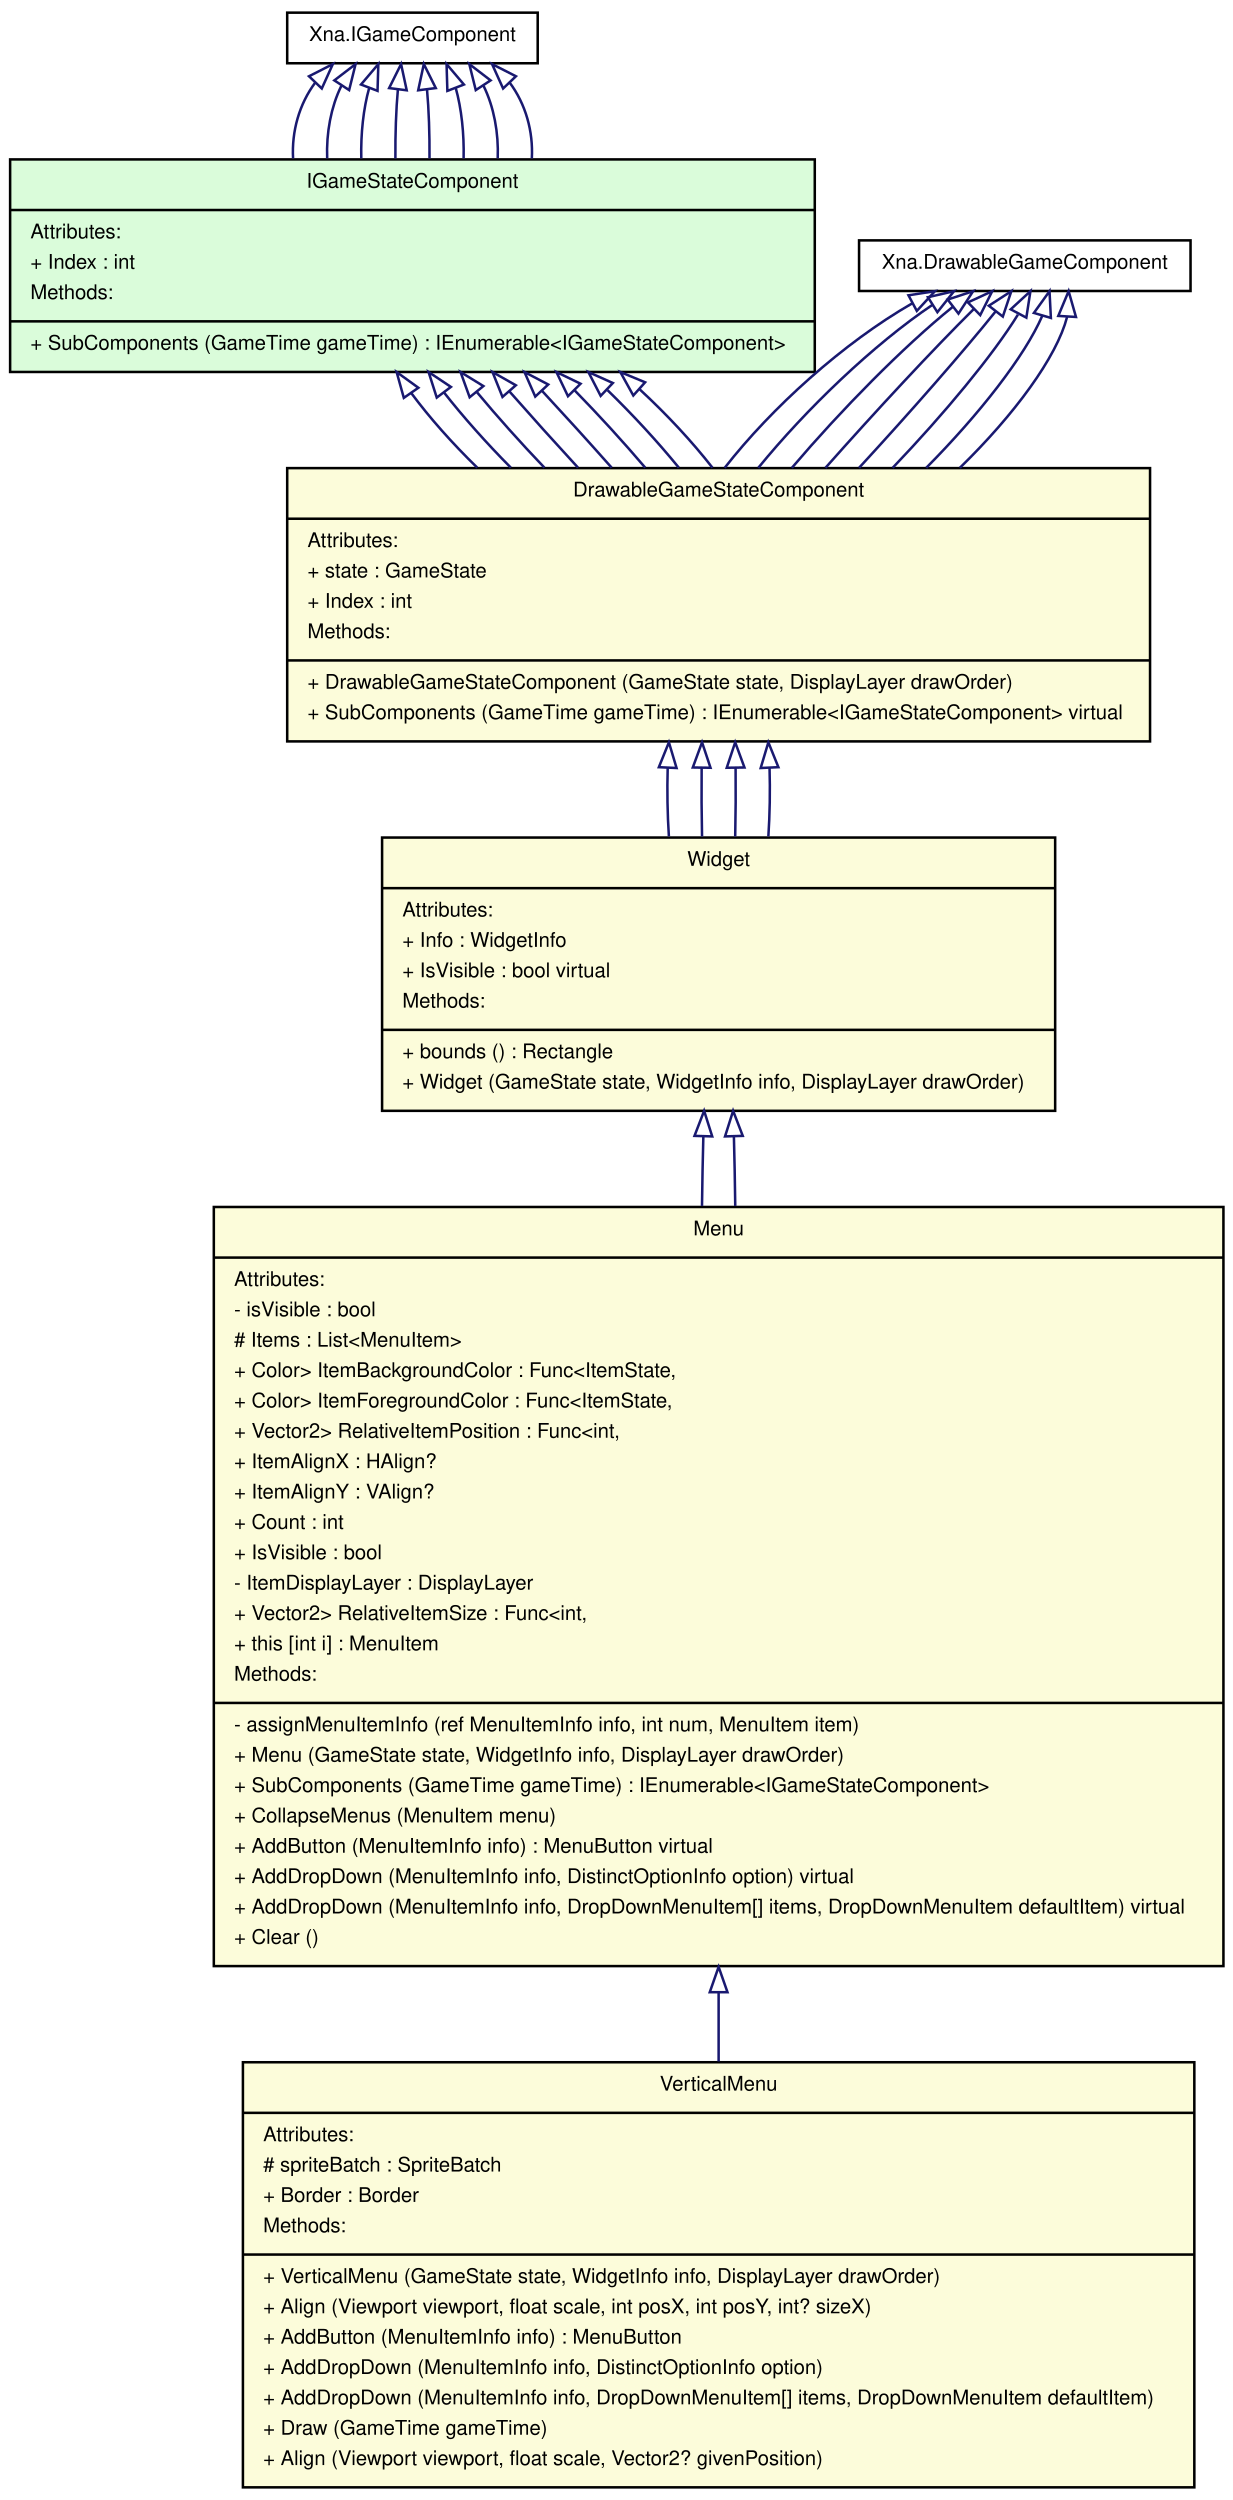
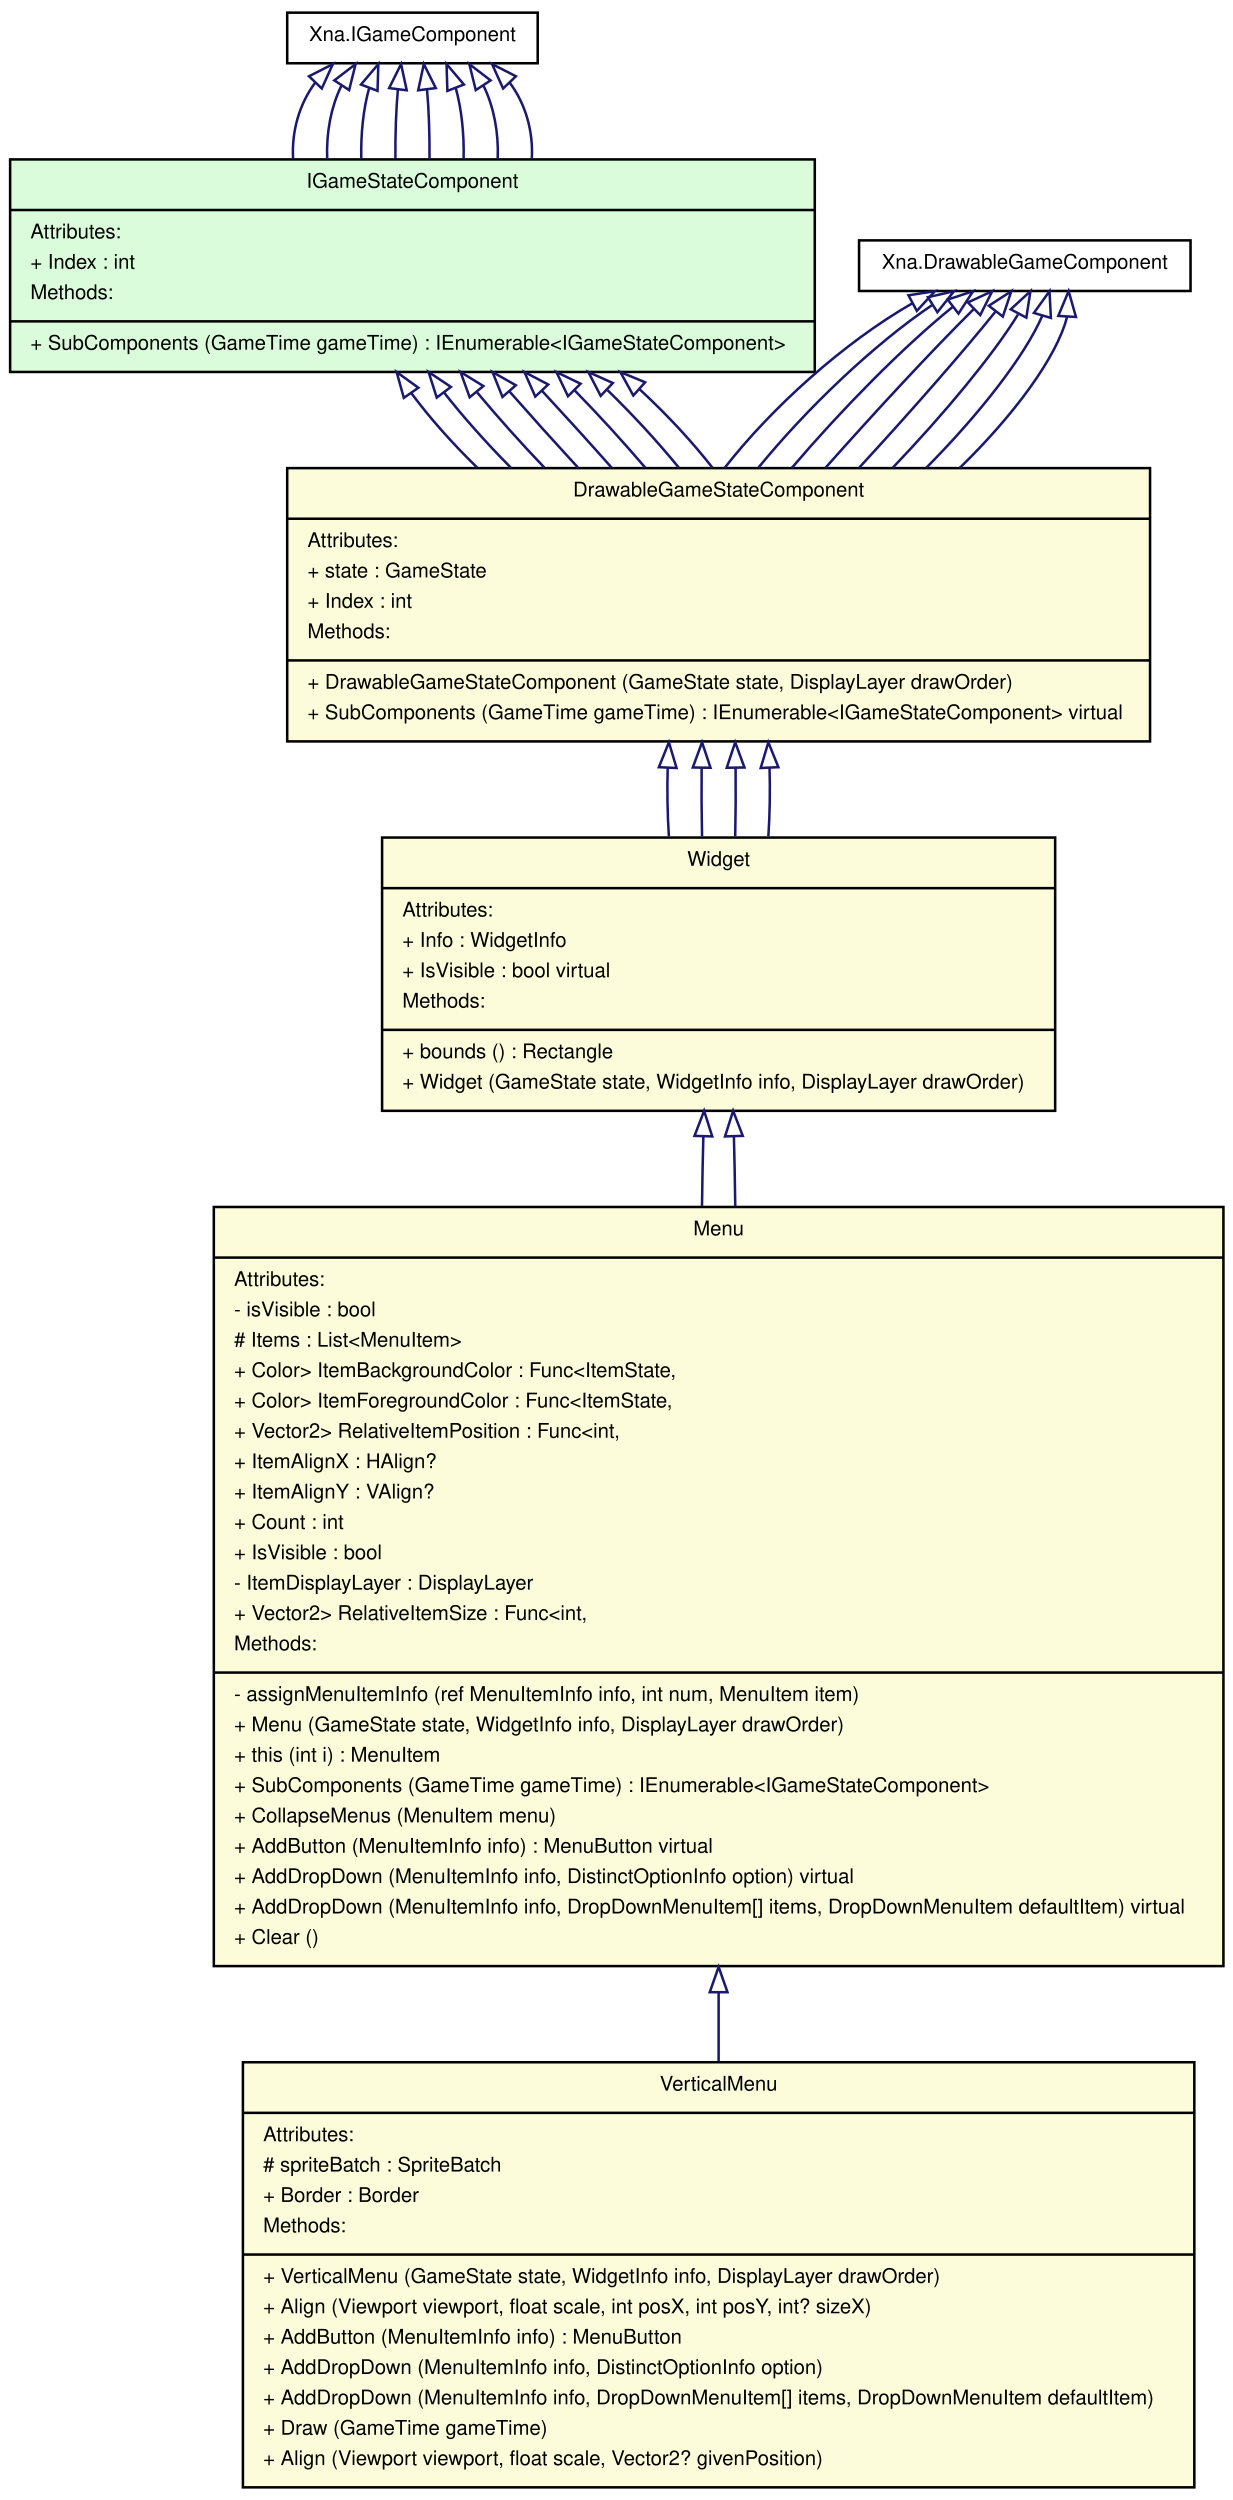
<svg xmlns="http://www.w3.org/2000/svg" width="487pt" height="988pt" viewBox="0.00 0.00 487.00 988.00">
  <g id="graph1" class="graph" transform="scale(1 1) rotate(0) translate(4 984)">
    <polygon fill="white" stroke="white" points="-4,5 -4,-984 484,-984 484,5 -4,5" />
    <g id="node1" class="node">
      <polygon fill="#fcfcda" stroke="black" points="92,-1 92,-169 468,-169 468,-1 92,-1" />
      <text text-anchor="middle" x="280" y="-157.8" font-family="Helvetica,sans-Serif" font-size="8.00">VerticalMenu</text>
      <polyline fill="none" stroke="black" points="92,-149 468,-149 " />
      <text text-anchor="start" x="100" y="-137.8" font-family="Helvetica,sans-Serif" font-size="8.00">Attributes:</text>
      <text text-anchor="start" x="100" y="-125.8" font-family="Helvetica,sans-Serif" font-size="8.00"># spriteBatch : SpriteBatch</text>
      <text text-anchor="start" x="100" y="-113.8" font-family="Helvetica,sans-Serif" font-size="8.00">+ Border : Border</text>
      <text text-anchor="start" x="100" y="-101.8" font-family="Helvetica,sans-Serif" font-size="8.00">Methods:</text>
      <polyline fill="none" stroke="black" points="92,-93 468,-93 " />
      <text text-anchor="start" x="100" y="-81.8" font-family="Helvetica,sans-Serif" font-size="8.00">+ VerticalMenu (GameState state, WidgetInfo info, DisplayLayer drawOrder)</text>
      <text text-anchor="start" x="100" y="-69.8" font-family="Helvetica,sans-Serif" font-size="8.00">+ Align (Viewport viewport, float scale, int posX, int posY, int? sizeX)</text>
      <text text-anchor="start" x="100" y="-57.8" font-family="Helvetica,sans-Serif" font-size="8.00">+ AddButton (MenuItemInfo info) : MenuButton</text>
      <text text-anchor="start" x="100" y="-45.8" font-family="Helvetica,sans-Serif" font-size="8.00">+ AddDropDown (MenuItemInfo info, DistinctOptionInfo option)</text>
      <text text-anchor="start" x="100" y="-33.8" font-family="Helvetica,sans-Serif" font-size="8.00">+ AddDropDown (MenuItemInfo info, DropDownMenuItem[] items, DropDownMenuItem defaultItem)</text>
      <text text-anchor="start" x="100" y="-21.8" font-family="Helvetica,sans-Serif" font-size="8.00">+ Draw (GameTime gameTime)</text>
      <text text-anchor="start" x="100" y="-9.8" font-family="Helvetica,sans-Serif" font-size="8.00">+ Align (Viewport viewport, float scale, Vector2? givenPosition)</text>
    </g>
    <g id="node2" class="node">
      <polygon fill="#fcfcda" stroke="black" points="80.5,-207 80.5,-507 479.5,-507 479.5,-207 80.5,-207" />
      <text text-anchor="middle" x="280" y="-495.8" font-family="Helvetica,sans-Serif" font-size="8.00">Menu</text>
      <polyline fill="none" stroke="black" points="80.5,-487 479.5,-487 " />
      <text text-anchor="start" x="88.5" y="-475.8" font-family="Helvetica,sans-Serif" font-size="8.00">Attributes:</text>
      <text text-anchor="start" x="88.5" y="-463.8" font-family="Helvetica,sans-Serif" font-size="8.00">- isVisible : bool</text>
      <text text-anchor="start" x="88.5" y="-451.8" font-family="Helvetica,sans-Serif" font-size="8.00"># Items : List&lt;MenuItem&gt;</text>
      <text text-anchor="start" x="88.5" y="-439.8" font-family="Helvetica,sans-Serif" font-size="8.00">+ Color&gt; ItemBackgroundColor : Func&lt;ItemState,</text>
      <text text-anchor="start" x="88.5" y="-427.8" font-family="Helvetica,sans-Serif" font-size="8.00">+ Color&gt; ItemForegroundColor : Func&lt;ItemState,</text>
      <text text-anchor="start" x="88.5" y="-415.8" font-family="Helvetica,sans-Serif" font-size="8.00">+ Vector2&gt; RelativeItemPosition : Func&lt;int,</text>
      <text text-anchor="start" x="88.5" y="-403.8" font-family="Helvetica,sans-Serif" font-size="8.00">+ ItemAlignX : HAlign?</text>
      <text text-anchor="start" x="88.5" y="-391.8" font-family="Helvetica,sans-Serif" font-size="8.00">+ ItemAlignY : VAlign?</text>
      <text text-anchor="start" x="88.5" y="-379.8" font-family="Helvetica,sans-Serif" font-size="8.00">+ Count : int</text>
      <text text-anchor="start" x="88.5" y="-367.8" font-family="Helvetica,sans-Serif" font-size="8.00">+ IsVisible : bool</text>
      <text text-anchor="start" x="88.5" y="-355.8" font-family="Helvetica,sans-Serif" font-size="8.00">- ItemDisplayLayer : DisplayLayer</text>
      <text text-anchor="start" x="88.5" y="-343.8" font-family="Helvetica,sans-Serif" font-size="8.00">+ Vector2&gt; RelativeItemSize : Func&lt;int,</text>
-       <text text-anchor="start" x="88.5" y="-331.8" font-family="Helvetica,sans-Serif" font-size="8.00">+ this [int i] : MenuItem</text>
-       <text text-anchor="start" x="88.5" y="-319.8" font-family="Helvetica,sans-Serif" font-size="8.00">Methods:</text>
-       <polyline fill="none" stroke="black" points="80.5,-311 479.5,-311 " />
-       <text text-anchor="start" x="88.5" y="-299.8" font-family="Helvetica,sans-Serif" font-size="8.00">- assignMenuItemInfo (ref MenuItemInfo info, int num, MenuItem item)</text>
-       <text text-anchor="start" x="88.5" y="-287.8" font-family="Helvetica,sans-Serif" font-size="8.00">+ Menu (GameState state, WidgetInfo info, DisplayLayer drawOrder)</text>
+       <text text-anchor="start" x="88.5" y="-331.8" font-family="Helvetica,sans-Serif" font-size="8.00">Methods:</text>
+       <polyline fill="none" stroke="black" points="80.5,-323 479.5,-323 " />
+       <text text-anchor="start" x="88.5" y="-311.8" font-family="Helvetica,sans-Serif" font-size="8.00">- assignMenuItemInfo (ref MenuItemInfo info, int num, MenuItem item)</text>
+       <text text-anchor="start" x="88.5" y="-299.8" font-family="Helvetica,sans-Serif" font-size="8.00">+ Menu (GameState state, WidgetInfo info, DisplayLayer drawOrder)</text>
+       <text text-anchor="start" x="88.5" y="-287.8" font-family="Helvetica,sans-Serif" font-size="8.00">+ this (int i) : MenuItem</text>
      <text text-anchor="start" x="88.5" y="-275.8" font-family="Helvetica,sans-Serif" font-size="8.00">+ SubComponents (GameTime gameTime) : IEnumerable&lt;IGameStateComponent&gt;</text>
      <text text-anchor="start" x="88.5" y="-263.8" font-family="Helvetica,sans-Serif" font-size="8.00">+ CollapseMenus (MenuItem menu)</text>
      <text text-anchor="start" x="88.5" y="-251.8" font-family="Helvetica,sans-Serif" font-size="8.00">+ AddButton (MenuItemInfo info) : MenuButton virtual</text>
      <text text-anchor="start" x="88.5" y="-239.8" font-family="Helvetica,sans-Serif" font-size="8.00">+ AddDropDown (MenuItemInfo info, DistinctOptionInfo option) virtual</text>
      <text text-anchor="start" x="88.5" y="-227.8" font-family="Helvetica,sans-Serif" font-size="8.00">+ AddDropDown (MenuItemInfo info, DropDownMenuItem[] items, DropDownMenuItem defaultItem) virtual</text>
      <text text-anchor="start" x="88.5" y="-215.8" font-family="Helvetica,sans-Serif" font-size="8.00">+ Clear ()</text>
    </g>
    <g id="edge2" class="edge">
      <path fill="none" stroke="midnightblue" d="M280,-196.542C280,-187.249 280,-178.113 280,-169.316" />
      <polygon fill="none" stroke="midnightblue" points="276.5,-196.68 280,-206.68 283.5,-196.68 276.5,-196.68" />
    </g>
    <g id="node3" class="node">
      <polygon fill="#fcfcda" stroke="black" points="147,-545 147,-653 413,-653 413,-545 147,-545" />
      <text text-anchor="middle" x="280" y="-641.8" font-family="Helvetica,sans-Serif" font-size="8.00">Widget</text>
      <polyline fill="none" stroke="black" points="147,-633 413,-633 " />
      <text text-anchor="start" x="155" y="-621.8" font-family="Helvetica,sans-Serif" font-size="8.00">Attributes:</text>
      <text text-anchor="start" x="155" y="-609.8" font-family="Helvetica,sans-Serif" font-size="8.00">+ Info : WidgetInfo</text>
      <text text-anchor="start" x="155" y="-597.8" font-family="Helvetica,sans-Serif" font-size="8.00">+ IsVisible : bool virtual</text>
      <text text-anchor="start" x="155" y="-585.8" font-family="Helvetica,sans-Serif" font-size="8.00">Methods:</text>
      <polyline fill="none" stroke="black" points="147,-577 413,-577 " />
      <text text-anchor="start" x="155" y="-565.8" font-family="Helvetica,sans-Serif" font-size="8.00">+ bounds () : Rectangle</text>
      <text text-anchor="start" x="155" y="-553.8" font-family="Helvetica,sans-Serif" font-size="8.00">+ Widget (GameState state, WidgetInfo info, DisplayLayer drawOrder)</text>
    </g>
    <g id="edge4" class="edge">
      <path fill="none" stroke="midnightblue" d="M273.965,-534.969C273.728,-526.216 273.55,-516.948 273.431,-507.421" />
      <polygon fill="none" stroke="midnightblue" points="270.467,-535.103 274.27,-544.992 277.464,-534.89 270.467,-535.103" />
    </g>
    <g id="edge34" class="edge">
      <path fill="none" stroke="midnightblue" d="M286.035,-534.969C286.272,-526.216 286.45,-516.948 286.569,-507.421" />
      <polygon fill="none" stroke="midnightblue" points="282.536,-534.89 285.73,-544.992 289.533,-535.103 282.536,-534.89" />
    </g>
    <g id="node4" class="node">
      <polygon fill="#fcfcda" stroke="black" points="109.5,-691 109.5,-799 450.5,-799 450.5,-691 109.5,-691" />
      <text text-anchor="middle" x="280" y="-787.8" font-family="Helvetica,sans-Serif" font-size="8.00">DrawableGameStateComponent</text>
      <polyline fill="none" stroke="black" points="109.5,-779 450.5,-779 " />
      <text text-anchor="start" x="117.5" y="-767.8" font-family="Helvetica,sans-Serif" font-size="8.00">Attributes:</text>
      <text text-anchor="start" x="117.5" y="-755.8" font-family="Helvetica,sans-Serif" font-size="8.00">+ state : GameState</text>
      <text text-anchor="start" x="117.5" y="-743.8" font-family="Helvetica,sans-Serif" font-size="8.00">+ Index : int</text>
      <text text-anchor="start" x="117.5" y="-731.8" font-family="Helvetica,sans-Serif" font-size="8.00">Methods:</text>
      <polyline fill="none" stroke="black" points="109.5,-723 450.5,-723 " />
      <text text-anchor="start" x="117.5" y="-711.8" font-family="Helvetica,sans-Serif" font-size="8.00">+ DrawableGameStateComponent (GameState state, DisplayLayer drawOrder)</text>
      <text text-anchor="start" x="117.5" y="-699.8" font-family="Helvetica,sans-Serif" font-size="8.00">+ SubComponents (GameTime gameTime) : IEnumerable&lt;IGameStateComponent&gt; virtual</text>
    </g>
    <g id="edge36" class="edge">
      <path fill="none" stroke="midnightblue" d="M259.873,-680.523C259.611,-671.474 259.768,-662.248 260.345,-653.41" />
      <polygon fill="none" stroke="midnightblue" points="256.383,-680.81 260.348,-690.635 263.375,-680.482 256.383,-680.81" />
    </g>
    <g id="edge6" class="edge">
      <path fill="none" stroke="midnightblue" d="M273.291,-680.523C273.204,-671.474 273.256,-662.248 273.448,-653.41" />
      <polygon fill="none" stroke="midnightblue" points="269.793,-680.691 273.449,-690.635 276.792,-680.581 269.793,-680.691" />
    </g>
    <g id="edge50" class="edge">
      <path fill="none" stroke="midnightblue" d="M300.127,-680.523C300.389,-671.474 300.232,-662.248 299.655,-653.41" />
      <polygon fill="none" stroke="midnightblue" points="296.625,-680.482 299.652,-690.635 303.617,-680.81 296.625,-680.482" />
    </g>
    <g id="edge20" class="edge">
      <path fill="none" stroke="midnightblue" d="M286.709,-680.523C286.796,-671.474 286.744,-662.248 286.552,-653.41" />
      <polygon fill="none" stroke="midnightblue" points="283.208,-680.581 286.551,-690.635 290.207,-680.691 283.208,-680.581" />
    </g>
    <g id="node5" class="node">
      <polygon fill="#dafcda" stroke="black" points="0,-837 0,-921 318,-921 318,-837 0,-837" />
      <text text-anchor="middle" x="159" y="-909.8" font-family="Helvetica,sans-Serif" font-size="8.00">IGameStateComponent</text>
      <polyline fill="none" stroke="black" points="0,-901 318,-901 " />
      <text text-anchor="start" x="8" y="-889.8" font-family="Helvetica,sans-Serif" font-size="8.00">Attributes:</text>
      <text text-anchor="start" x="8" y="-877.8" font-family="Helvetica,sans-Serif" font-size="8.00">+ Index : int</text>
      <text text-anchor="start" x="8" y="-865.8" font-family="Helvetica,sans-Serif" font-size="8.00">Methods:</text>
      <polyline fill="none" stroke="black" points="0,-857 318,-857 " />
      <text text-anchor="start" x="8" y="-845.8" font-family="Helvetica,sans-Serif" font-size="8.00">+ SubComponents (GameTime gameTime) : IEnumerable&lt;IGameStateComponent&gt;</text>
    </g>
    <g id="edge24" class="edge">
      <path fill="none" stroke="midnightblue" d="M158.528,-828.661C165.659,-819.04 174.607,-808.929 184.591,-799.192" />
      <polygon fill="none" stroke="midnightblue" points="155.586,-826.761 152.749,-836.969 161.333,-830.759 155.586,-826.761" />
    </g>
    <g id="edge30" class="edge">
      <path fill="none" stroke="midnightblue" d="M197.382,-829.244C205.992,-819.448 215.283,-809.125 224.426,-799.192" />
      <polygon fill="none" stroke="midnightblue" points="194.578,-827.134 190.638,-836.969 199.851,-831.737 194.578,-827.134" />
    </g>
    <g id="edge40" class="edge">
      <path fill="none" stroke="midnightblue" d="M210.207,-829.535C219.371,-819.653 228.822,-809.224 237.705,-799.192" />
      <polygon fill="none" stroke="midnightblue" points="207.532,-827.27 203.268,-836.969 212.65,-832.047 207.532,-827.27" />
    </g>
    <g id="edge46" class="edge">
      <path fill="none" stroke="midnightblue" d="M223.003,-829.825C232.748,-819.857 242.368,-809.322 250.983,-799.192" />
      <polygon fill="none" stroke="midnightblue" points="220.468,-827.411 215.898,-836.969 225.431,-832.347 220.468,-827.411" />
    </g>
    <g id="edge54" class="edge">
      <path fill="none" stroke="midnightblue" d="M236.069,-829.825C246.31,-819.857 256,-809.322 264.261,-799.192" />
      <polygon fill="none" stroke="midnightblue" points="233.38,-827.551 228.527,-836.969 238.194,-832.633 233.38,-827.551" />
    </g>
    <g id="edge60" class="edge">
      <path fill="none" stroke="midnightblue" d="M248.822,-830.115C259.683,-820.062 269.557,-809.42 277.539,-799.192" />
      <polygon fill="none" stroke="midnightblue" points="246.279,-827.695 241.157,-836.969 250.945,-832.913 246.279,-827.695" />
    </g>
    <g id="edge10" class="edge">
      <path fill="none" stroke="midnightblue" d="M171.421,-828.953C179.044,-819.244 188.128,-809.027 197.87,-799.192" />
      <polygon fill="none" stroke="midnightblue" points="168.603,-826.877 165.379,-836.969 174.193,-831.09 168.603,-826.877" />
    </g>
    <g id="edge16" class="edge">
      <path fill="none" stroke="midnightblue" d="M184.529,-828.953C192.61,-819.244 201.751,-809.027 211.148,-799.192" />
      <polygon fill="none" stroke="midnightblue" points="181.604,-827.003 178.009,-836.969 187.034,-831.42 181.604,-827.003" />
    </g>
    <g id="node6" class="node">
      <polygon fill="#ffffff" stroke="black" points="335.5,-869 335.5,-889 466.5,-889 466.5,-869 335.5,-869" />
      <text text-anchor="middle" x="401" y="-877.8" font-family="Helvetica,sans-Serif" font-size="8.00">Xna.DrawableGameComponent</text>
    </g>
    <g id="edge22" class="edge">
      <path fill="none" stroke="midnightblue" d="M356.639,-864.193C329.218,-848.47 300.776,-822.684 282.397,-799.111" />
      <polygon fill="none" stroke="midnightblue" points="355.023,-867.297 365.492,-868.928 358.325,-861.125 355.023,-867.297" />
    </g>
    <g id="edge28" class="edge">
      <path fill="none" stroke="midnightblue" d="M380.851,-861.879C364.835,-846.019 342.101,-821.562 322.223,-799.111" />
      <polygon fill="none" stroke="midnightblue" points="378.513,-864.487 388.132,-868.928 383.382,-859.458 378.513,-864.487" />
    </g>
    <g id="edge38" class="edge">
      <path fill="none" stroke="midnightblue" d="M389.532,-861.006C376.823,-845.13 355.791,-821.153 335.499,-799.111" />
      <polygon fill="none" stroke="midnightblue" points="386.783,-863.173 395.679,-868.928 392.314,-858.882 386.783,-863.173" />
    </g>
    <g id="edge44" class="edge">
      <path fill="none" stroke="midnightblue" d="M398.282,-859.664C388.537,-843.8 369.258,-820.541 348.774,-799.111" />
      <polygon fill="none" stroke="midnightblue" points="395.429,-861.754 403.226,-868.928 401.605,-858.458 395.429,-861.754" />
    </g>
    <g id="edge52" class="edge">
      <path fill="none" stroke="midnightblue" d="M407.915,-859.209C401.072,-843.357 383.086,-820.337 362.05,-799.111" />
      <polygon fill="none" stroke="midnightblue" points="404.594,-860.322 410.772,-868.928 411.309,-858.347 404.594,-860.322" />
    </g>
    <g id="edge58" class="edge">
      <path fill="none" stroke="midnightblue" d="M417.714,-858.75C413.65,-842.914 396.9,-820.133 375.325,-799.111" />
      <polygon fill="none" stroke="midnightblue" points="414.232,-859.153 418.319,-868.928 421.22,-858.738 414.232,-859.153" />
    </g>
    <g id="edge8" class="edge">
      <path fill="none" stroke="midnightblue" d="M364.57,-863.575C341.152,-847.8 314.633,-822.378 295.672,-799.111" />
      <polygon fill="none" stroke="midnightblue" points="362.716,-866.543 373.038,-868.928 366.456,-860.626 362.716,-866.543" />
    </g>
    <g id="edge14" class="edge">
      <path fill="none" stroke="midnightblue" d="M372.526,-862.736C352.943,-846.909 328.381,-821.97 308.948,-799.111" />
      <polygon fill="none" stroke="midnightblue" points="370.523,-865.61 380.585,-868.928 374.788,-860.06 370.523,-865.61" />
    </g>
    <g id="node7" class="node">
      <polygon fill="#ffffff" stroke="black" points="109.5,-959 109.5,-979 208.5,-979 208.5,-959 109.5,-959" />
      <text text-anchor="middle" x="159" y="-967.8" font-family="Helvetica,sans-Serif" font-size="8.00">Xna.IGameComponent</text>
    </g>
    <g id="edge26" class="edge">
      <path fill="none" stroke="midnightblue" d="M120.635,-951.436C114.188,-942.814 111.25,-932.018 111.819,-921.414" />
      <polygon fill="none" stroke="midnightblue" points="118.107,-953.857 127.542,-958.676 123.172,-949.024 118.107,-953.857" />
    </g>
    <g id="edge32" class="edge">
      <path fill="none" stroke="midnightblue" d="M153.253,-948.731C152.518,-940.612 152.187,-930.936 152.26,-921.414" />
      <polygon fill="none" stroke="midnightblue" points="149.783,-949.192 154.506,-958.676 156.728,-948.317 149.783,-949.192" />
    </g>
    <g id="edge42" class="edge">
      <path fill="none" stroke="midnightblue" d="M164.747,-948.731C165.482,-940.612 165.813,-930.936 165.74,-921.414" />
      <polygon fill="none" stroke="midnightblue" points="161.272,-948.317 163.494,-958.676 168.217,-949.192 161.272,-948.317" />
    </g>
    <g id="edge48" class="edge">
      <path fill="none" stroke="midnightblue" d="M176.089,-949.282C178.401,-941.052 179.445,-931.152 179.22,-921.414" />
      <polygon fill="none" stroke="midnightblue" points="172.799,-948.086 172.482,-958.676 179.334,-950.595 172.799,-948.086" />
    </g>
    <g id="edge56" class="edge">
      <path fill="none" stroke="midnightblue" d="M187.089,-950.1C191.216,-941.713 193.087,-931.477 192.7,-921.414" />
      <polygon fill="none" stroke="midnightblue" points="184.023,-948.393 181.47,-958.676 189.878,-952.229 184.023,-948.393" />
    </g>
    <g id="edge62" class="edge">
      <path fill="none" stroke="midnightblue" d="M197.365,-951.436C203.812,-942.814 206.75,-932.018 206.181,-921.414" />
      <polygon fill="none" stroke="midnightblue" points="194.828,-949.024 190.458,-958.676 199.893,-953.857 194.828,-949.024" />
    </g>
    <g id="edge12" class="edge">
      <path fill="none" stroke="midnightblue" d="M130.911,-950.1C126.784,-941.713 124.913,-931.477 125.3,-921.414" />
      <polygon fill="none" stroke="midnightblue" points="128.122,-952.229 136.53,-958.676 133.977,-948.393 128.122,-952.229" />
    </g>
    <g id="edge18" class="edge">
      <path fill="none" stroke="midnightblue" d="M141.911,-949.282C139.599,-941.052 138.555,-931.152 138.78,-921.414" />
      <polygon fill="none" stroke="midnightblue" points="138.666,-950.595 145.518,-958.676 145.201,-948.086 138.666,-950.595" />
    </g>
  </g>
</svg>
